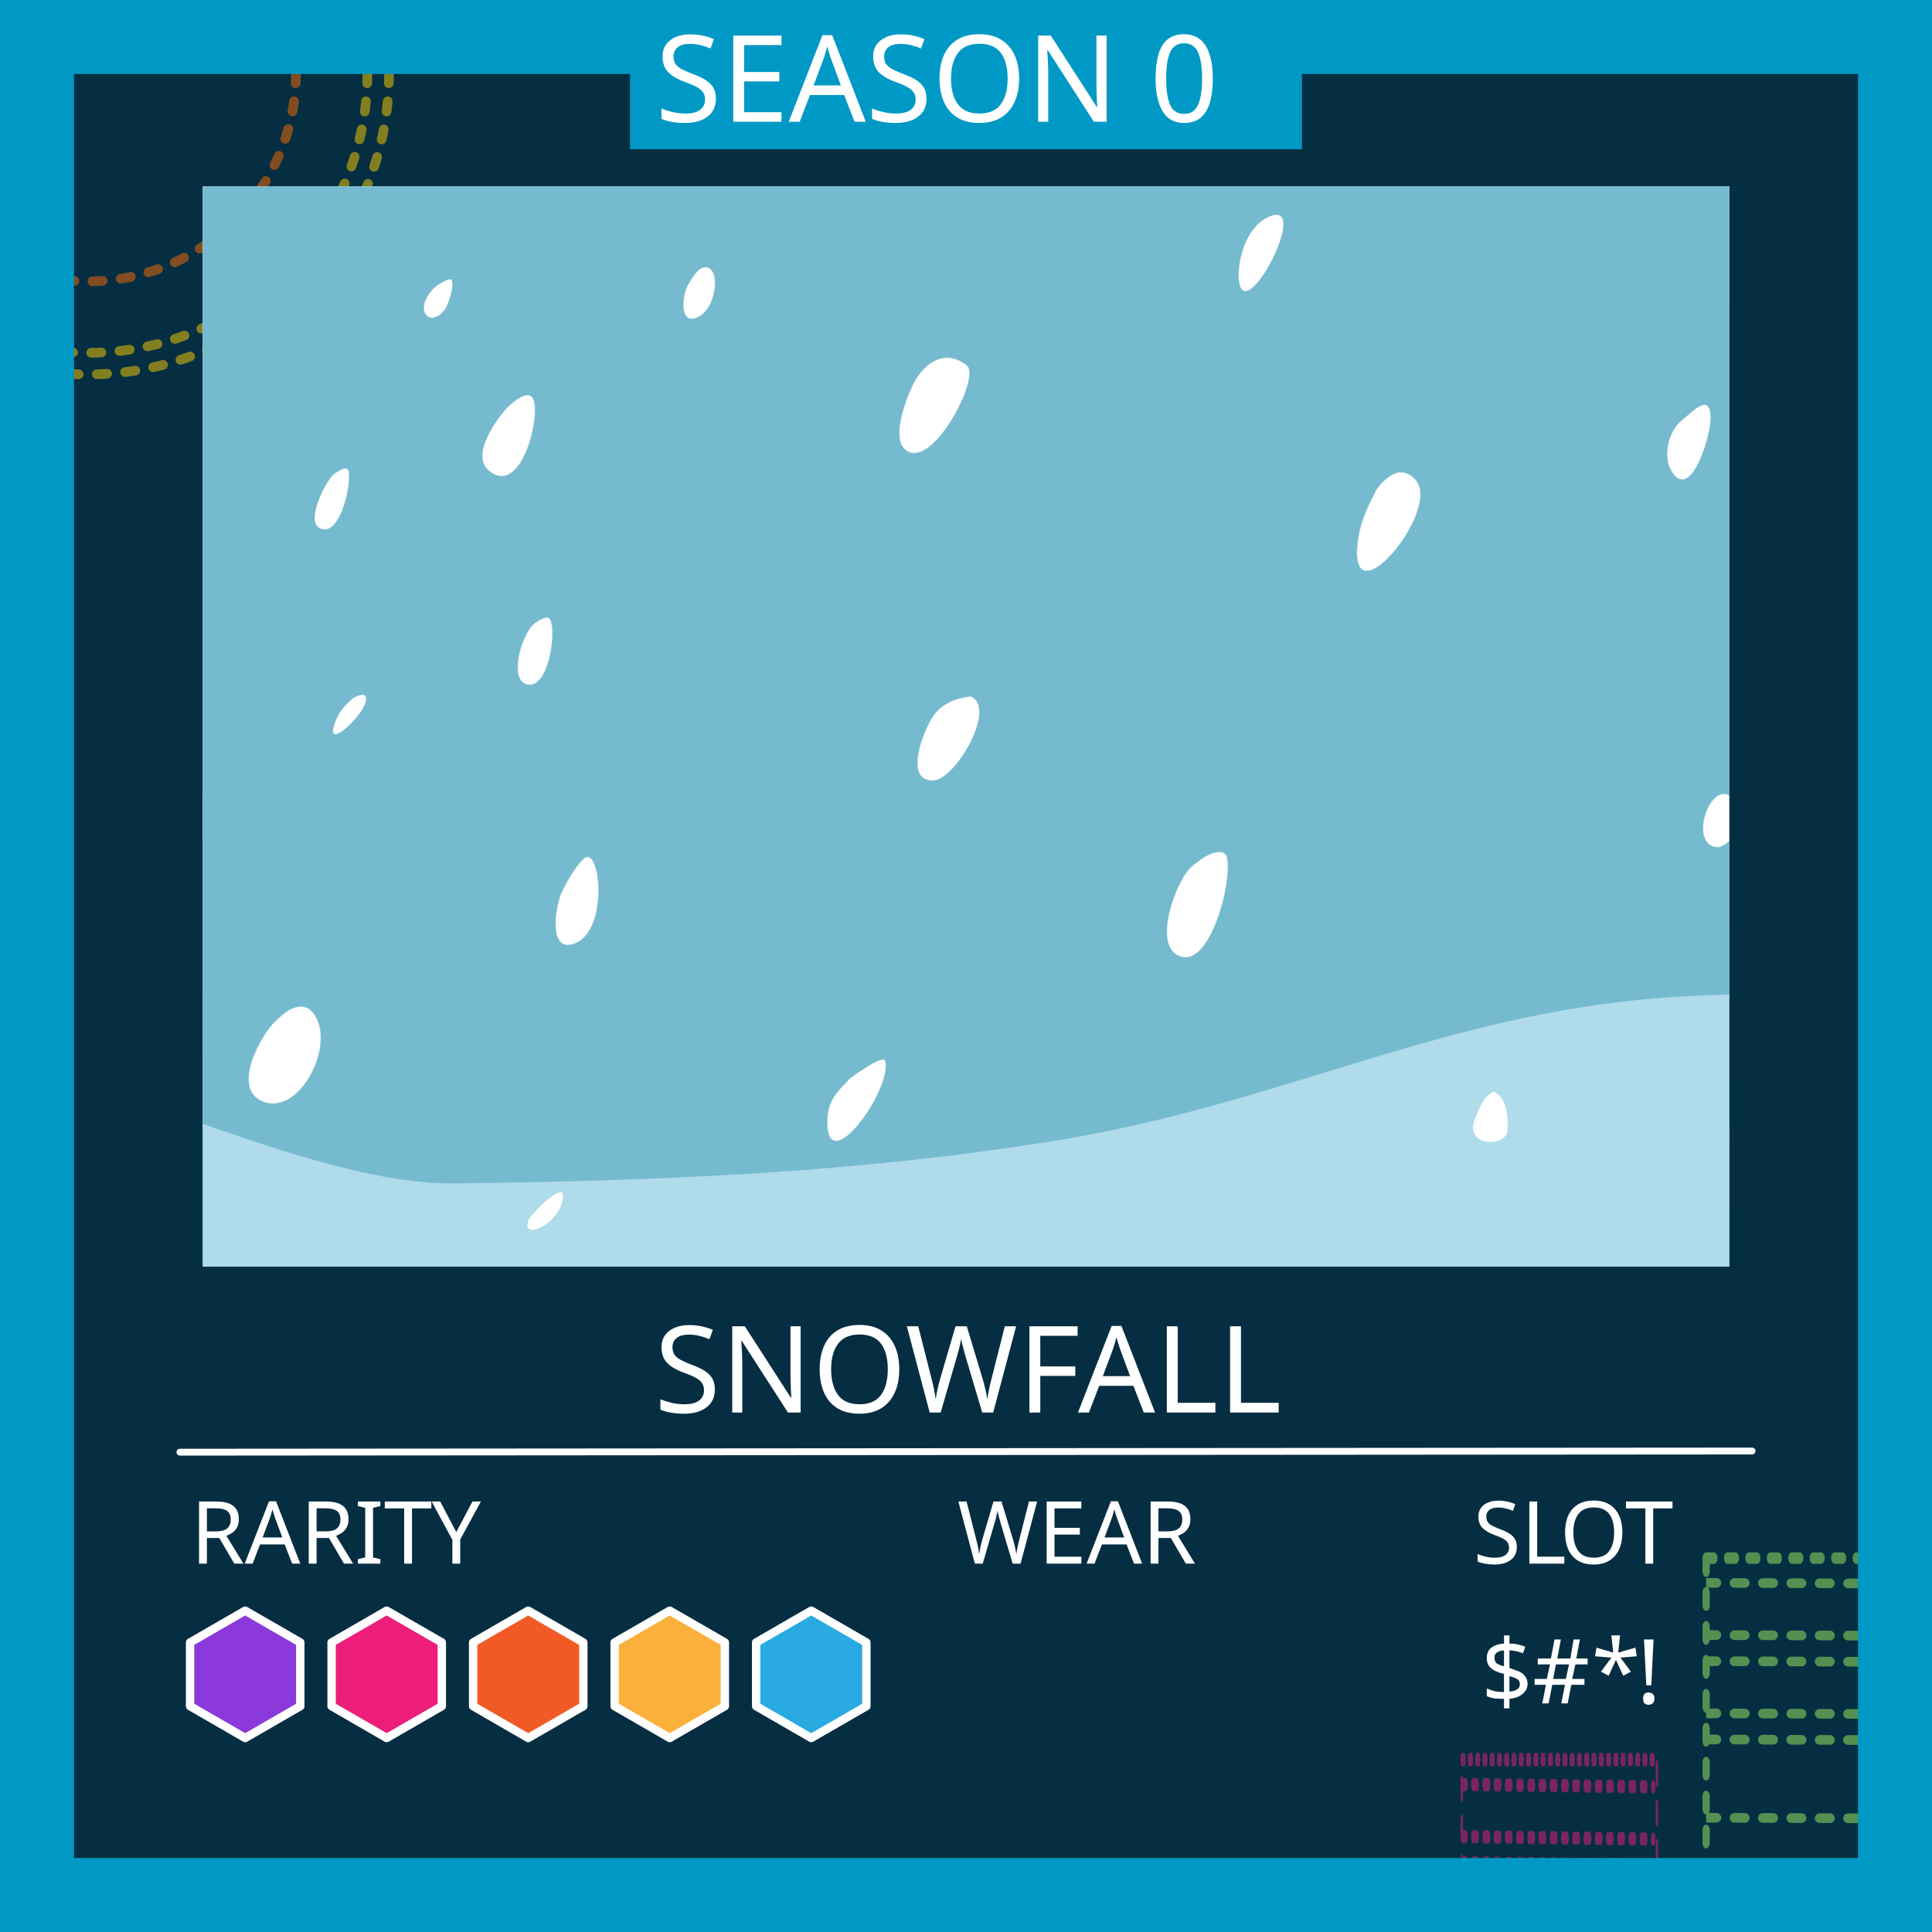
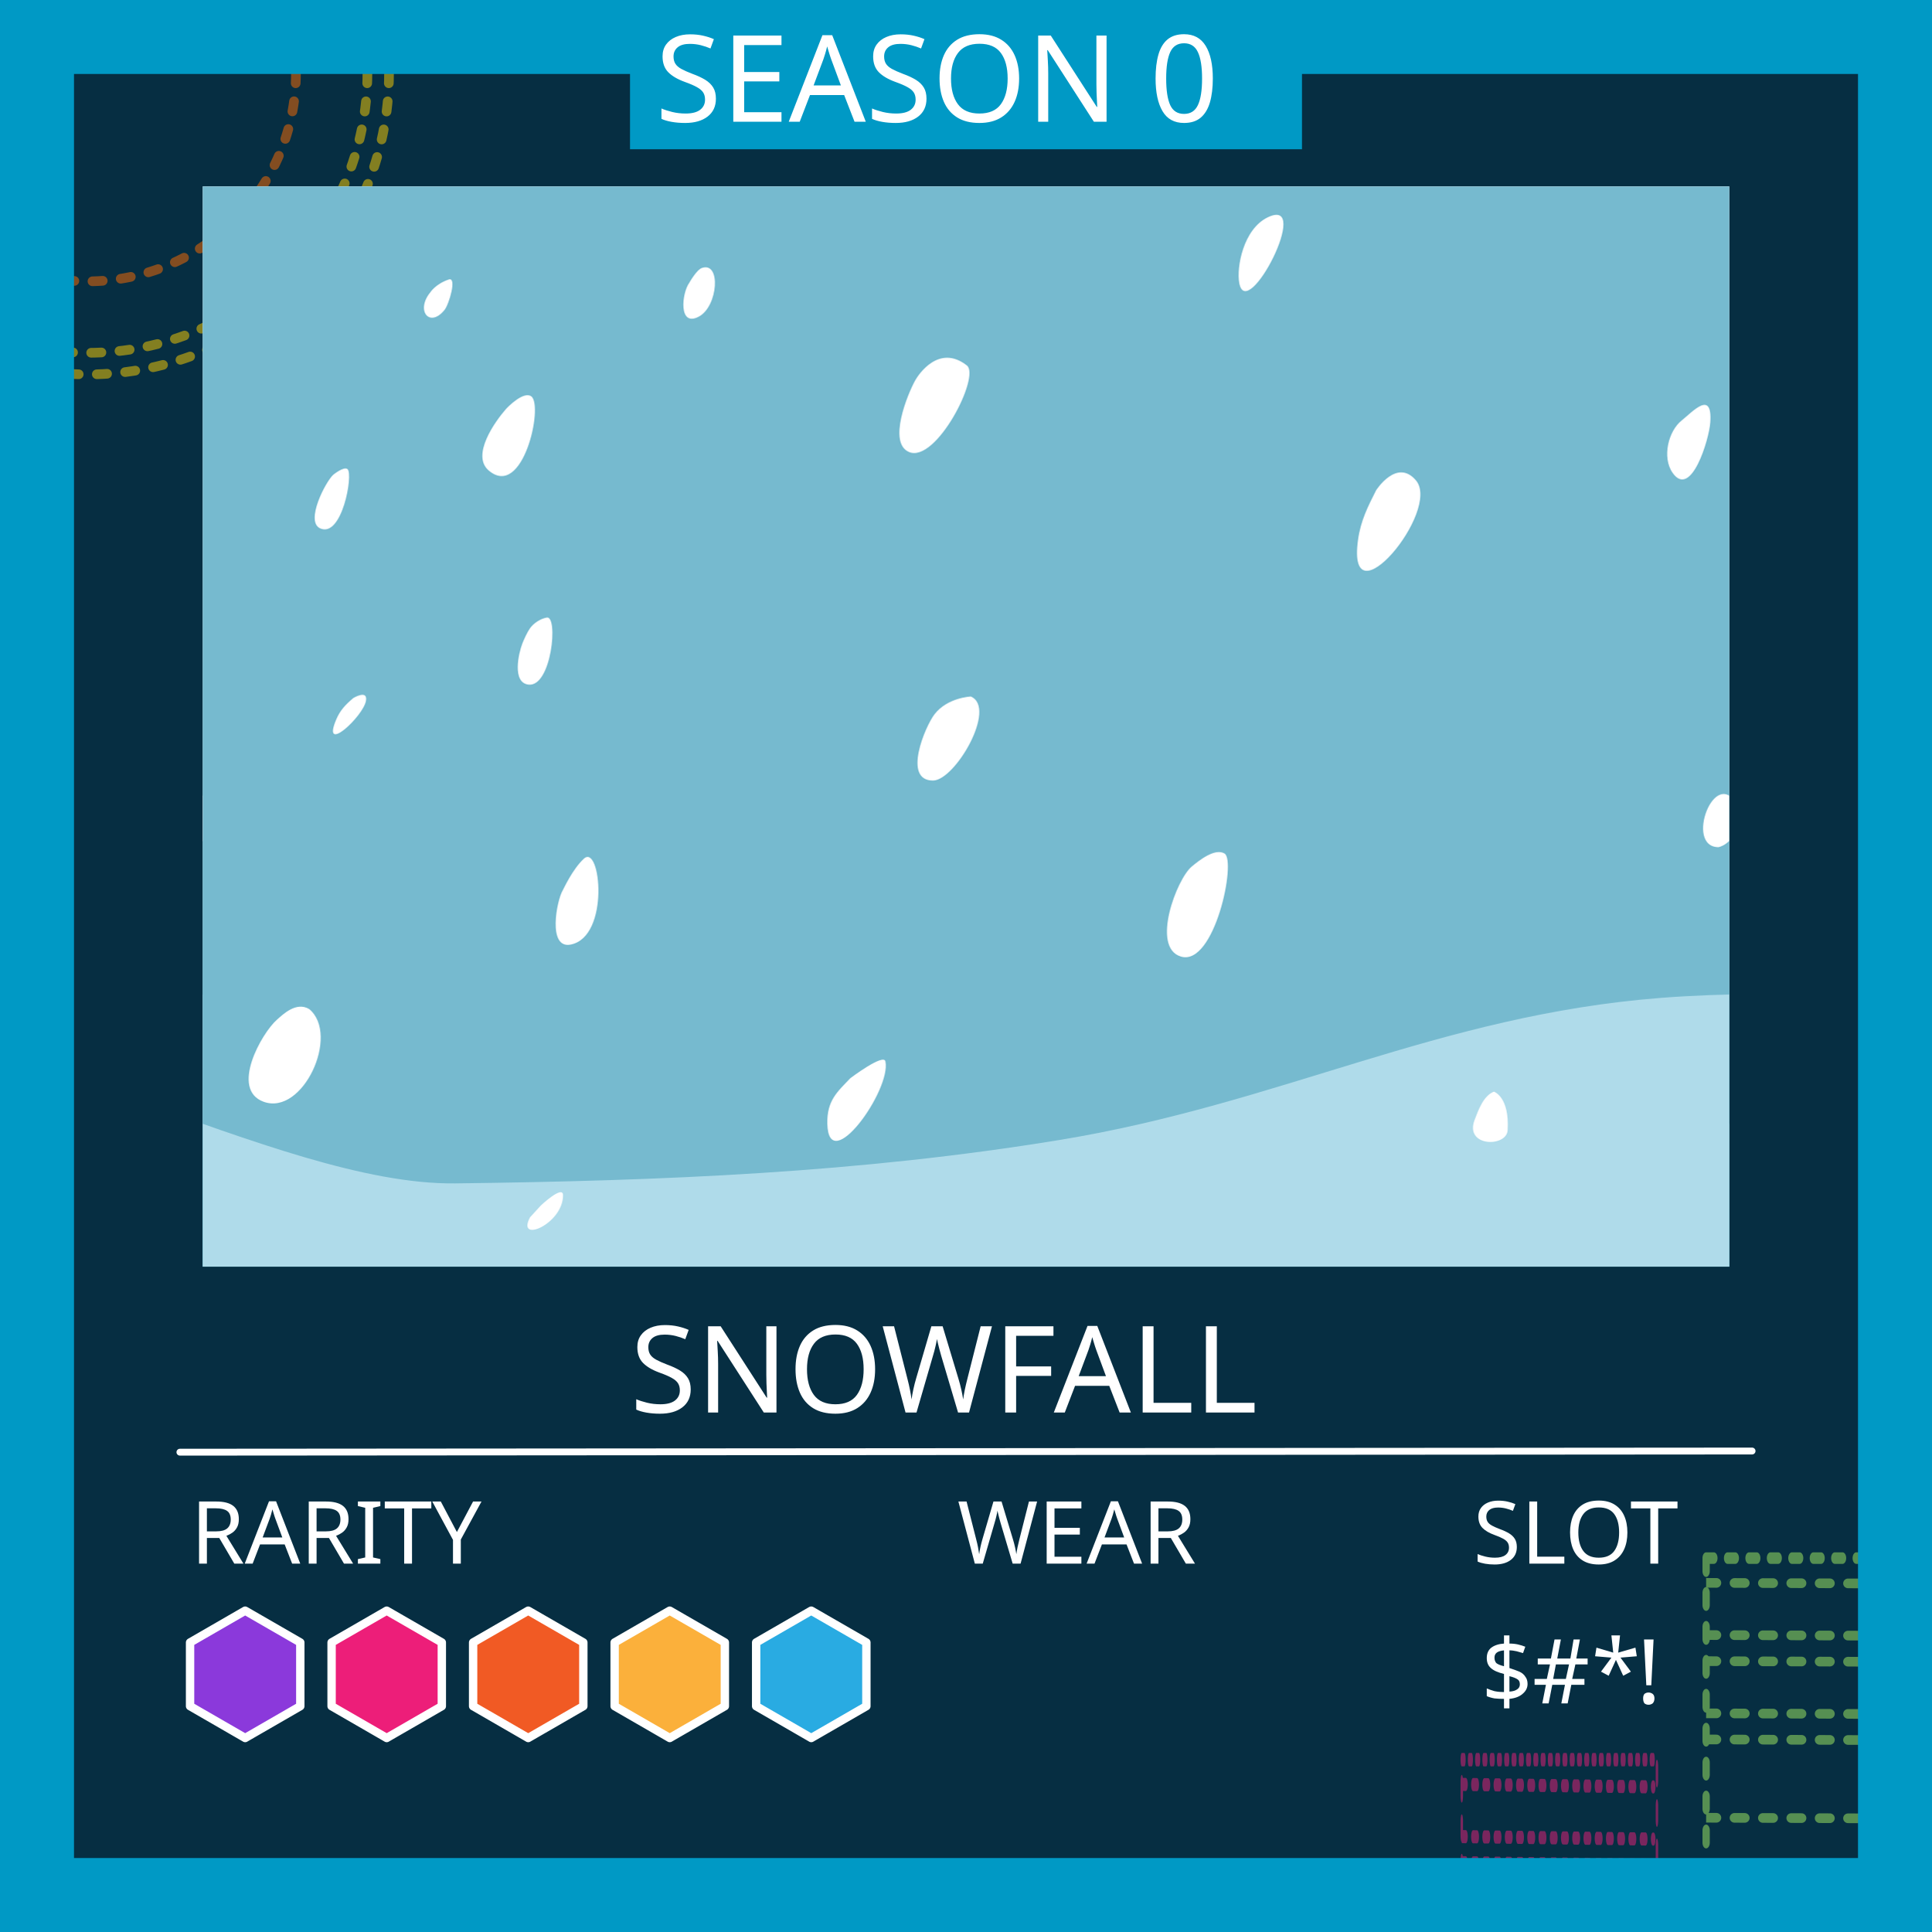
<svg xmlns="http://www.w3.org/2000/svg" width="800px" height="800px" viewBox="0 0 800 800" version="1.1" style="fill-rule: evenodd; clip-rule: evenodd; stroke-linecap: round; stroke-linejoin: round; stroke-miterlimit: 1.5">
  <g id="normal-card">
    <rect id="bg" x="-48.418" y="-9.957" width="931.967" height="871.066" style="fill: rgb(6, 46, 66)" />
    <g id="rectangles" transform="matrix(1,0,0,1,49.4291,64.1339)">
      <g opacity="0.5">
        <g transform="matrix(0.660629,0,0,1.04551,351.522,-81.058)">
          <rect x="462.47" y="633.282" width="419.335" height="322.449" style="fill: none" />
          <clipPath id="normal-card_0">
            <rect x="462.47" y="633.282" width="419.335" height="322.449" />
          </clipPath>
          <g clip-path="url(#normal-card_0)">
            <g transform="matrix(1.51371,0,0,0.956468,-452.99,37.369)">
              <path d="M604.78,633.282L877.032,634.306" style="fill: none; stroke: rgb(166, 240, 98); stroke-width: 4px; stroke-dasharray: 4.25, 7.5, 0, 0" />
            </g>
            <g transform="matrix(1.51371,0,0,0.956468,-452.99,58.0423)">
              <path d="M604.78,633.282L877.032,634.306" style="fill: none; stroke: rgb(166, 240, 98); stroke-width: 4px; stroke-dasharray: 4.25, 7.5, 0, 0" />
            </g>
            <g transform="matrix(1.51371,0,0,0.956468,-452.99,68.3789)">
              <path d="M604.78,633.282L877.032,634.306" style="fill: none; stroke: rgb(166, 240, 98); stroke-width: 4px; stroke-dasharray: 4.25, 7.5, 0, 0" />
            </g>
            <g transform="matrix(1.51371,0,0,0.956468,-452.99,89.0522)">
              <path d="M604.78,633.282L877.032,634.306" style="fill: none; stroke: rgb(166, 240, 98); stroke-width: 4px; stroke-dasharray: 4.25, 7.5, 0, 0" />
            </g>
            <g transform="matrix(1.51371,0,0,0.956468,-452.99,99.3888)">
              <path d="M604.78,633.282L877.032,634.306" style="fill: none; stroke: rgb(166, 240, 98); stroke-width: 4px; stroke-dasharray: 4.25, 7.5, 0, 0" />
            </g>
            <g transform="matrix(1.51371,0,0,0.956468,-452.99,130.399)">
              <path d="M604.78,633.282L877.032,634.306" style="fill: none; stroke: rgb(166, 240, 98); stroke-width: 4px; stroke-dasharray: 4.25, 7.5, 0, 0" />
            </g>
            <g transform="matrix(1.51371,0,0,0.956468,-452.99,151.072)">
              <path d="M604.78,633.282L877.032,634.306" style="fill: none; stroke: rgb(166, 240, 98); stroke-width: 4px; stroke-dasharray: 4.25, 7.5, 0, 0" />
            </g>
            <g transform="matrix(1.51371,0,0,0.956468,-452.99,171.745)">
              <path d="M604.78,633.282L877.032,634.306" style="fill: none; stroke: rgb(166, 240, 98); stroke-width: 4px; stroke-dasharray: 4.25, 7.5, 0, 0" />
            </g>
          </g>
          <rect x="462.47" y="633.282" width="419.335" height="322.449" style="fill: none; stroke: rgb(166, 240, 98); stroke-width: 4.57px; stroke-dasharray: 4.86, 8.58, 0, 0" />
        </g>
        <g transform="matrix(0.192707,0,0,1.04551,466.744,2.40586)">
          <rect x="462.47" y="633.282" width="419.335" height="322.449" style="fill: none" />
          <clipPath id="normal-card_1">
            <rect x="462.47" y="633.282" width="419.335" height="322.449" />
          </clipPath>
          <g clip-path="url(#normal-card_1)">
            <g transform="matrix(1.51371,0,0,0.956468,-452.99,37.369)">
              <path d="M604.78,633.282L877.032,634.306" style="fill: none; stroke: rgb(237, 30, 121); stroke-width: 5.43px; stroke-dasharray: 5.77, 10.18, 0, 0" />
            </g>
            <g transform="matrix(1.51371,0,0,0.956468,-452.99,58.0423)">
              <path d="M604.78,633.282L877.032,634.306" style="fill: none; stroke: rgb(237, 30, 121); stroke-width: 5.43px; stroke-dasharray: 5.77, 10.18, 0, 0" />
            </g>
            <g transform="matrix(1.51371,0,0,0.956468,-452.99,68.3789)">
              <path d="M604.78,633.282L877.032,634.306" style="fill: none; stroke: rgb(237, 30, 121); stroke-width: 5.43px; stroke-dasharray: 5.77, 10.18, 0, 0" />
            </g>
            <g transform="matrix(1.51371,0,0,0.956468,-452.99,89.0522)">
              <path d="M604.78,633.282L877.032,634.306" style="fill: none; stroke: rgb(237, 30, 121); stroke-width: 5.43px; stroke-dasharray: 5.77, 10.18, 0, 0" />
            </g>
          </g>
          <rect x="462.47" y="633.282" width="419.335" height="322.449" style="fill: none; stroke: rgb(237, 30, 121); stroke-width: 5.32px; stroke-dasharray: 5.65, 9.98, 0, 0" />
        </g>
      </g>
    </g>
    <g id="circles" opacity="0.5">
      <g transform="matrix(1,0,0,1,-118.853,-94.5905)">
        <circle cx="155.124" cy="124.814" r="124.814" style="fill: none; stroke: rgb(255, 207, 0); stroke-width: 4px; stroke-dasharray: 4.25, 7.5, 0, 0" />
      </g>
      <g transform="matrix(0.928318,0,0,0.928318,-107.734,-85.6437)">
        <circle cx="155.124" cy="124.814" r="124.814" style="fill: none; stroke: rgb(255, 207, 0); stroke-width: 4.31px; stroke-dasharray: 4.58, 8.08, 0, 0" />
      </g>
      <g transform="matrix(0.691272,0,0,0.691272,-70.9623,-56.0571)">
        <circle cx="155.124" cy="124.814" r="124.814" style="fill: none; stroke: rgb(255, 108, 0); stroke-width: 5.79px; stroke-dasharray: 6.15, 10.85, 0, 0" />
      </g>
    </g>
    <g id="rarity-bars" transform="matrix(0.86723,0,0,0.86723,10.4494,88.5493)">
      <g id="rarity-bars-fill">
        <g transform="matrix(0.114833,0,0,0.114833,59.0756,653.445)">
          <path d="M400,117.517L629.266,249.774L629.266,514.685L400.192,646.941L400.192,647.052L400.096,646.997L400,647.052L400,646.941L170.925,514.685L170.925,249.774L400,117.517Z" style="fill: rgb(139, 57, 219)" />
        </g>
        <g transform="matrix(0.114833,0,0,0.114833,126.648,653.445)">
          <path d="M400,117.517L629.266,249.774L629.266,514.685L400.192,646.941L400.192,647.052L400.096,646.997L400,647.052L400,646.941L170.925,514.685L170.925,249.774L400,117.517Z" style="fill: rgb(237, 30, 121)" />
        </g>
        <g transform="matrix(0.114833,0,0,0.114833,194.22,653.445)">
          <path d="M400,117.517L629.266,249.774L629.266,514.685L400.192,646.941L400.192,647.052L400.096,646.997L400,647.052L400,646.941L170.925,514.685L170.925,249.774L400,117.517Z" style="fill: rgb(241, 90, 36)" />
        </g>
        <g transform="matrix(0.114833,0,0,0.114833,261.792,653.445)">
          <path d="M400,117.517L629.266,249.774L629.266,514.685L400.192,646.941L400.192,647.052L400.096,646.997L400,647.052L400,646.941L170.925,514.685L170.925,249.774L400,117.517Z" style="fill: rgb(251, 176, 59)" />
        </g>
        <g transform="matrix(0.114833,0,0,0.114833,329.364,653.445)">
          <path d="M400,117.517L629.266,249.774L629.266,514.685L400.192,646.941L400.192,647.052L400.096,646.997L400,647.052L400,646.941L170.925,514.685L170.925,249.774L400,117.517Z" style="fill: rgb(41, 171, 226)" />
        </g>
      </g>
      <g id="rarity-bars-stroke">
        <g transform="matrix(0.114833,0,0,0.114833,59.0756,653.445)">
          <path d="M400,117.517L629.266,249.774L629.266,514.685L400.192,646.941L400.192,647.052L400.096,646.997L400,647.052L400,646.941L170.925,514.685L170.925,249.774L400,117.517Z" style="fill: none; stroke: white; stroke-width: 34.83px" />
        </g>
        <g transform="matrix(0.114833,0,0,0.114833,126.648,653.445)">
          <path d="M400,117.517L629.266,249.774L629.266,514.685L400.192,646.941L400.192,647.052L400.096,646.997L400,647.052L400,646.941L170.925,514.685L170.925,249.774L400,117.517Z" style="fill: none; stroke: white; stroke-width: 34.83px" />
        </g>
        <g transform="matrix(0.114833,0,0,0.114833,194.22,653.445)">
          <path d="M400,117.517L629.266,249.774L629.266,514.685L400.192,646.941L400.192,647.052L400.096,646.997L400,647.052L400,646.941L170.925,514.685L170.925,249.774L400,117.517Z" style="fill: none; stroke: white; stroke-width: 34.83px" />
        </g>
        <g transform="matrix(0.114833,0,0,0.114833,261.792,653.445)">
          <path d="M400,117.517L629.266,249.774L629.266,514.685L400.192,646.941L400.192,647.052L400.096,646.997L400,647.052L400,646.941L170.925,514.685L170.925,249.774L400,117.517Z" style="fill: none; stroke: white; stroke-width: 34.83px" />
        </g>
        <g transform="matrix(0.114833,0,0,0.114833,329.364,653.445)">
          <path d="M400,117.517L629.266,249.774L629.266,514.685L400.192,646.941L400.192,647.052L400.096,646.997L400,647.052L400,646.941L170.925,514.685L170.925,249.774L400,117.517Z" style="fill: none; stroke: white; stroke-width: 34.83px" />
        </g>
      </g>
    </g>
    <g transform="matrix(0.720342,0,0,0.720342,23.1337,330.63)">
-       <text x="77.471px" y="439.84px" style="font-family: 'Futura-Medium', 'Futura', sans-serif; font-weight: 500; font-size: 50px; fill: white">
-         RARIT
-         <tspan x="216.021px " y="439.84px ">Y</tspan>
-       </text>
+       <text x="77.471px" y="439.84px" style="font-family: 'Futura-Medium', 'Futura', sans-serif; font-weight: 500; font-size: 50px; fill: white">RARITY</text>
    </g>
    <g transform="matrix(0.911866,0,0,0.911866,252.534,309.097)">
      <text x="190.763px" y="439.84px" style="font-family: 'Futura-Medium', 'Futura', sans-serif; font-weight: 500; font-size: 50px; fill: white" id="wear_value" />
    </g>
    <g transform="matrix(0.720342,0,0,0.720342,340.614,330.63)">
      <text x="77.471px" y="439.84px" style="font-family: 'Futura-Medium', 'Futura', sans-serif; font-weight: 500; font-size: 50px; fill: white">WEAR</text>
    </g>
    <g transform="matrix(12.011,0,0,12.011,-6825.08,-7656.1)">
      <g id="misc">
        <g>
          <text x="619.305px" y="696.149px" style="font-family: 'Futura-Medium', 'Futura', sans-serif; font-weight: 500; font-size: 3.075px; fill: white">$#</text>
          <text x="623.101px" y="696.149px" style="font-family: 'Futura-Medium', 'Futura', sans-serif; font-weight: 500; font-size: 3.075px; fill: white">*</text>
          <text x="624.664px" y="696.149px" style="font-family: 'Futura-Medium', 'Futura', sans-serif; font-weight: 500; font-size: 3.075px; fill: white">!</text>
        </g>
      </g>
    </g>
    <g transform="matrix(0.720342,0,0,0.720342,520.614,330.63)">
-       <text x="124.102px" y="439.84px" style="font-family: 'Futura-Medium', 'Futura', sans-serif; font-weight: 500; font-size: 50px; fill: white">
-         SL
-         <tspan x="173.882px 217.217px " y="439.84px 439.84px ">OT</tspan>
-       </text>
+       <text x="124.102px" y="439.84px" style="font-family: 'Futura-Medium', 'Futura', sans-serif; font-weight: 500; font-size: 50px; fill: white">SLOT</text>
    </g>
    <g transform="matrix(1,0,0,1,-7.69409,0)">
      <path d="M82.194,602.738L733.196,602.258C733.979,602.258 734.615,601.621 734.614,600.838C734.614,600.055 733.977,599.42 733.194,599.42L82.192,599.9C81.409,599.901 80.773,600.537 80.774,601.321C80.775,602.104 81.411,602.739 82.194,602.738Z" style="fill: white" />
    </g>
    <g transform="matrix(1,0,0,1,120.441,145.046)">
-       <text x="150.471px" y="439.84px" style="font-family: 'Futura-Medium', 'Futura', sans-serif; font-weight: 500; font-size: 50px; fill: white">SNOWFALL </text>
+       <text x="140.471px" y="439.84px" style="font-family: 'Futura-Medium', 'Futura', sans-serif; font-weight: 500; font-size: 50px; fill: white">SNOWFALL </text>
    </g>
    <path id="border" d="M800,801.235L800,-4.106L-0,-4.106L0,801.235L800,801.235ZM260.875,30.644L30.644,30.644C30.644,30.644 30.644,769.356 30.644,769.356C30.644,769.356 769.356,769.356 769.356,769.356L769.356,30.644L539.125,30.644L539.125,61.806L260.875,61.806L260.875,30.644Z" style="fill: rgb(0, 153, 197)" />
    <g id="guide" transform="matrix(1,0,0,1.04284,1.75676,-22.4672)">
      <rect x="82.193" y="95.569" width="632.101" height="428.927" style="fill: url(#normal-card_Linear1)" />
      <rect x="82.193" y="95.569" width="632.101" height="428.927" style="fill: url(#snowfall-landscape)" />
    </g>
    <pattern id="snowfall-landscape" width="100%" height="100%">
      <g id="snowfall-landscape">
        <g transform="matrix(0.840114,0,0,0.897336,54.5717,53.2039)">
          <g id="landscape">
            <rect x="-80.271" y="-62.835" width="990.554" height="903.087" style="fill: rgb(118, 186, 207)" />
            <clipPath id="snowfall-landscape_0">
              <rect x="-80.271" y="-62.835" width="990.554" height="903.087" />
            </clipPath>
            <g clip-path="url(#snowfall-landscape_0)">
              <g transform="matrix(1.19031,0,0,1.11441,-64.9575,-59.2909)">
                <path d="M-317.074,416.647C-249.603,399.121 -228.195,348.47 -159.454,337.627C-86.114,326.059 30.108,396.736 104.557,395.859C190.506,394.847 271.828,391.668 354.855,378.604C446.276,364.219 511.696,329.069 603.84,322.19C705.948,314.568 863.299,336.869 962.77,355.08C1019.14,365.399 1064.17,369.955 1118.7,387.373C1162.45,401.35 1145.45,477.59 1141.5,509.503C1131.46,590.51 1120.89,671.876 1116.74,753.435C1114.35,800.249 1119.02,859.239 1085.56,896.978C1022.13,968.5 785.433,975.001 696.624,983.85C594.437,994.031 492.199,1004.49 389.763,1011.85C121.264,1031.15 -147.249,1016.12 -251.178,724.308" style="fill: rgb(175, 219, 234)" />
              </g>
              <g transform="matrix(1.19031,0,0,1.11441,-64.9575,-59.2909)">
                <path d="M-195.523,534.282C-192.361,528.772 -145.506,512.675 -138.593,509.878C-75.674,484.421 -8.922,461.04 58.741,452.977C179.229,438.62 300.803,480.931 422.146,476.501C574.239,470.948 871.795,332.838 991.715,449.812C1078.58,534.546 1066.18,693.779 1060.21,803.084C1057.7,849.151 1055.33,906.33 1020.88,941.351C964.667,998.497 861.312,992.519 788.59,988.671C666.014,982.184 544.128,965.349 421.673,956.815C315.91,949.444 209.969,946.993 103.987,945.753C-47.804,943.978 -148.323,970.972 -190.577,794.715" style="fill: rgb(225, 243, 249)" />
              </g>
            </g>
          </g>
        </g>
        <g id="snow-flakes">
          <path d="M136.082,83.393C132.959,81.115 126.369,87.524 125.602,88.357C121.082,93.268 110.999,106.787 118.459,112.826C132.621,124.291 141.149,87.09 136.082,83.393Z" style="fill: white" />
          <path d="M201.495,38.238C198.304,42.374 196.912,56.115 205.491,51.658C213.375,47.563 214.698,29.762 206.701,32.381C204.483,33.107 201.495,38.238 201.495,38.238Z" style="fill: white" />
          <path d="M142.462,171.192C139.675,171.687 136.981,173.476 135.533,175.425C134.394,176.957 133.045,179.8 132.365,181.468C130.802,185.3 128.01,196.937 134.806,197.798C144.469,199.021 147.321,170.329 142.462,171.192Z" style="fill: white" />
          <path d="M62.356,203.139C59.047,205.839 56.882,208.037 55.275,211.681C48.999,225.912 66.576,210.385 67.609,204.182C68.361,199.667 62.356,203.139 62.356,203.139Z" style="fill: white" />
          <path d="M54.06,114.488C50.995,117.08 42.23,133.074 48.683,135.791C57.677,139.578 62.381,114.38 59.983,112.285C58.5,110.99 54.06,114.488 54.06,114.488Z" style="fill: white" />
          <path d="M94.243,42.05C88.029,49.306 93.953,56.349 100.107,49.059C101.998,46.819 105.37,35.835 101.876,36.963C96.43,38.72 94.243,42.05 94.243,42.05Z" style="fill: white" />
          <path d="M157.838,266.921C153.081,271.146 149.428,278.949 149.081,279.493C146.596,283.384 142.64,302.876 152.37,301.023C168.735,297.906 164.744,260.787 157.838,266.921Z" style="fill: white" />
          <g transform="matrix(1,0,0,1,-30.5688,-5.59722)">
            <path d="M74.674,332.245C69.304,329.167 63.876,334.276 61.275,336.481C54.916,341.873 41.869,364.119 55.734,369.025C72.032,374.792 87.503,342.509 74.674,332.245Z" style="fill: white" />
          </g>
          <path d="M135.526,409.336C129.718,419.897 149.185,412.061 149.198,400.596C149.203,396.304 140,404.648 140,404.648L135.526,409.336Z" style="fill: white" />
          <path d="M62.632,448.586C58.9,451.563 54.452,457.598 54.079,458.366C50.368,465.994 45.228,487.073 58.28,489.093C75.777,491.801 78.057,454.125 74.277,447.566C72.48,444.449 62.632,448.586 62.632,448.586Z" style="fill: white" />
          <g transform="matrix(1,0,0,1,126.024,-136.102)">
            <path d="M142.126,490.198C136.932,495.473 132.374,498.947 132.61,508.305C133.145,529.589 159.151,494.92 156.656,483.52C155.928,480.19 142.126,490.198 142.126,490.198Z" style="fill: white" />
          </g>
          <g transform="matrix(1,0,0,1,-21.1752,11.0264)">
            <path d="M54.381,565.911C49.572,572.474 46.385,578.5 46.275,579.027C44.747,586.349 43.046,596.817 53.908,595.867C68.453,594.594 71.483,564.992 67.513,559.86C64.132,555.491 57.097,562.203 54.381,565.911Z" style="fill: white" />
          </g>
          <path d="M227.212,581.646C221.011,590.117 209.005,612.257 221.59,616.52C236.568,621.593 247.208,583.817 241.992,574.216C239.309,569.277 227.212,581.646 227.212,581.646Z" style="fill: white" />
          <path d="M254.034,450.108C253.072,447.365 247.347,450.651 246.598,451.481C244.637,453.654 243.055,456.193 241.679,458.766C239.348,463.127 231.467,478.837 238.415,482.392C250.358,488.502 255.94,455.541 254.034,450.108Z" style="fill: white" />
          <path d="M55.435,686.269C50.635,691.083 47.78,699.021 47.444,700.091C45.874,705.083 43.753,713.169 46.361,718.14C53.687,732.105 65.044,695.122 64.784,687.744C64.439,677.971 55.435,686.269 55.435,686.269Z" style="fill: white" />
          <path d="M156.244,755.694C156.244,755.694 156.438,745.184 150.272,745.662C146.638,745.944 141.888,748.783 141.322,749.391C136.097,755.006 128.26,774.924 137.217,780.299C148.871,787.291 158.874,764.334 156.244,755.694Z" style="fill: white" />
          <path d="M274.113,698.848C269.041,701.36 265.447,708.805 264.049,713.884C256.156,742.555 280.973,718.102 284.101,706.454C288.949,688.401 274.113,698.848 274.113,698.848Z" style="fill: white" />
          <path d="M424.1,473.54C413.496,470.354 409.833,477.034 409.594,477.405C405.839,483.244 397.653,504.639 406.036,509.636C417.504,516.473 432.195,475.972 424.1,473.54Z" style="fill: white" />
          <path d="M423.081,264.862C419.029,262.595 412.423,267.752 409.528,270.045C403.326,274.958 392.52,302.181 405.036,305.788C418.963,309.8 428.135,267.69 423.081,264.862Z" style="fill: white" />
          <path d="M303.018,209.59C299.169,214.377 289.643,235.896 302.37,235.896C311.511,235.896 329.04,207.067 318.054,202.544C318.054,202.544 308.393,202.902 303.018,209.59Z" style="fill: white" />
          <path d="M316.405,71.089C304.827,62.407 296.332,74.76 295.027,77.007C291.899,82.39 283.552,101.828 292.466,105.454C303.614,109.989 322.141,75.39 316.405,71.089Z" style="fill: white" />
          <path d="M485.865,120.663C482.496,127.07 479.476,132.686 478.372,140.371C473.526,174.107 513.04,128.762 502.342,116.704C494.417,107.771 485.865,120.663 485.865,120.663Z" style="fill: white" />
          <path d="M441.062,12.245C430.878,16.88 427.988,32.124 429.202,38.371C432.344,54.536 459.645,3.787 441.062,12.245Z" style="fill: white" />
          <path d="M480.994,614.244C478.498,620.618 477.007,648.474 488.816,642.046C499.979,635.97 514.454,594.92 495.424,601.508C495.424,601.508 485.624,602.42 480.994,614.244Z" style="fill: white" />
          <path d="M491.449,729.992C488.78,736.595 484.491,751.495 490.458,755.225C502.821,762.952 511.323,734.547 505.685,723.609C502.793,717.999 491.449,729.992 491.449,729.992Z" style="fill: white" />
          <g transform="matrix(0.280212,0.959938,-0.959938,0.280212,1123.95,-132.275)">
            <path d="M646.757,677.288C636.941,687.866 654.228,689.644 654.228,689.644C654.228,689.644 659.804,688.444 653.91,680.099C650.84,675.752 646.757,677.288 646.757,677.288Z" style="fill: white" />
          </g>
          <path d="M619.893,554.91C617.056,557.307 611.854,564.735 611.034,569.763C610.067,575.682 612.357,580.169 618.242,575.419C623.96,570.805 627.683,558.685 627.959,555.267C628.175,552.585 625.003,550.591 619.893,554.91Z" style="fill: white" />
          <path d="M701.163,719.361C698.665,726.059 687.689,746.965 696.397,754.429C705.399,762.144 722.655,725.923 712.644,714.734C712.644,714.734 705.493,707.753 701.163,719.361Z" style="fill: white" />
          <path d="M738.127,522.122C725.108,522.665 720.43,573.033 737.498,557.142C740.761,554.104 743.035,549.932 744.512,545.769C746.479,540.226 748.236,532.577 747.074,528.663C745.031,521.781 738.127,522.122 738.127,522.122Z" style="fill: white" />
          <path d="M657.644,408.819C657.41,398.466 653.264,397.395 646.631,401.799C638.975,406.881 634.793,420.701 636.269,429.903C639.692,451.23 657.83,417.092 657.644,408.819Z" style="fill: white" />
          <g transform="matrix(1,0,0,1,26.5077,-54.5945)">
            <path d="M716.27,234.701C716.472,218.682 700.786,240.081 700.325,241.34C698.039,247.581 695.211,255.479 696.429,262.219C700.536,284.946 716.103,247.941 716.27,234.701Z" style="fill: white" />
          </g>
          <path d="M770.45,359.82C771.667,349.189 761.855,356.209 760.617,356.965C755.88,359.856 753.709,368.234 757.807,372.446C764.163,378.979 769.582,367.399 770.45,359.82Z" style="fill: white" />
          <g transform="matrix(1.53817,0,0,1.49035,-556.789,81.5667)">
            <path d="M709.58,186.445C706.696,187.506 705.301,191.606 704.393,193.911C701.519,201.208 712.965,201.301 713.25,196.766C713.814,187.812 709.58,186.445 709.58,186.445Z" style="fill: white" />
          </g>
          <path d="M624.238,93.668C625.161,80.559 616.921,89.467 612.341,92.977C606.908,97.142 604.146,107.563 608.634,113.718C616.262,124.179 623.758,100.486 624.238,93.668Z" style="fill: white" />
          <path d="M739.813,59.97C733.24,64.545 731.136,69.074 730.599,70.188C723.434,85.051 738.398,86.473 742.014,73.471C746.491,57.374 739.813,59.97 739.813,59.97Z" style="fill: white" />
          <g transform="matrix(0.427052,0.904227,-0.904227,0.427052,587.762,-424.063)">
            <path d="M626.162,242.883C607.325,244.234 631.546,269.987 637.699,257.087C637.699,257.087 639.258,251.762 633.719,246.514C629.233,242.263 626.162,242.883 626.162,242.883Z" style="fill: white" />
          </g>
          <path d="M769.915,292.482C777.373,270.72 768.469,274.538 768.408,274.534C764.84,274.303 760.737,278.226 758.393,280.406C752.814,285.598 744.683,295.929 746.715,304.163C750.542,319.671 767.931,298.271 769.915,292.482Z" style="fill: white" />
          <path d="M646.649,10.632C635.149,24.706 660.187,32.942 658.702,20.019C658.702,20.019 659.619,15.516 651.002,9.952C648.88,8.582 646.649,10.632 646.649,10.632Z" style="fill: white" />
          <g transform="matrix(1,0,0,1,-19.2801,218.243)">
            <path d="M792.864,425.696C787.593,421.761 784.049,433.082 783.758,434.139C779.607,449.21 796.643,434.123 792.864,425.696Z" style="fill: white" />
          </g>
        </g>
      </g>
    </pattern>
    <g transform="matrix(1,0,0,1,7.6296,-2.65748)">
      <text x="263.72px" y="53.076px" style="font-family: 'Futura-Medium', 'Futura', sans-serif; font-weight: 500; font-size: 50px; fill: white">SEASON 0</text>
    </g>
  </g>
  <defs>
    <linearGradient id="normal-card_Linear1" x1="0" y1="0" x2="1" y2="0" gradientUnits="userSpaceOnUse" gradientTransform="matrix(3.89688e-14,-610.267,636.408,3.73681e-14,398.243,614.74)">
      <stop offset="0" style="stop-color: rgb(80, 225, 255); stop-opacity: 1" />
      <stop offset="0.44" style="stop-color: rgb(219, 249, 255); stop-opacity: 1" />
      <stop offset="1" style="stop-color: white; stop-opacity: 1" />
    </linearGradient>
  </defs>
</svg>
